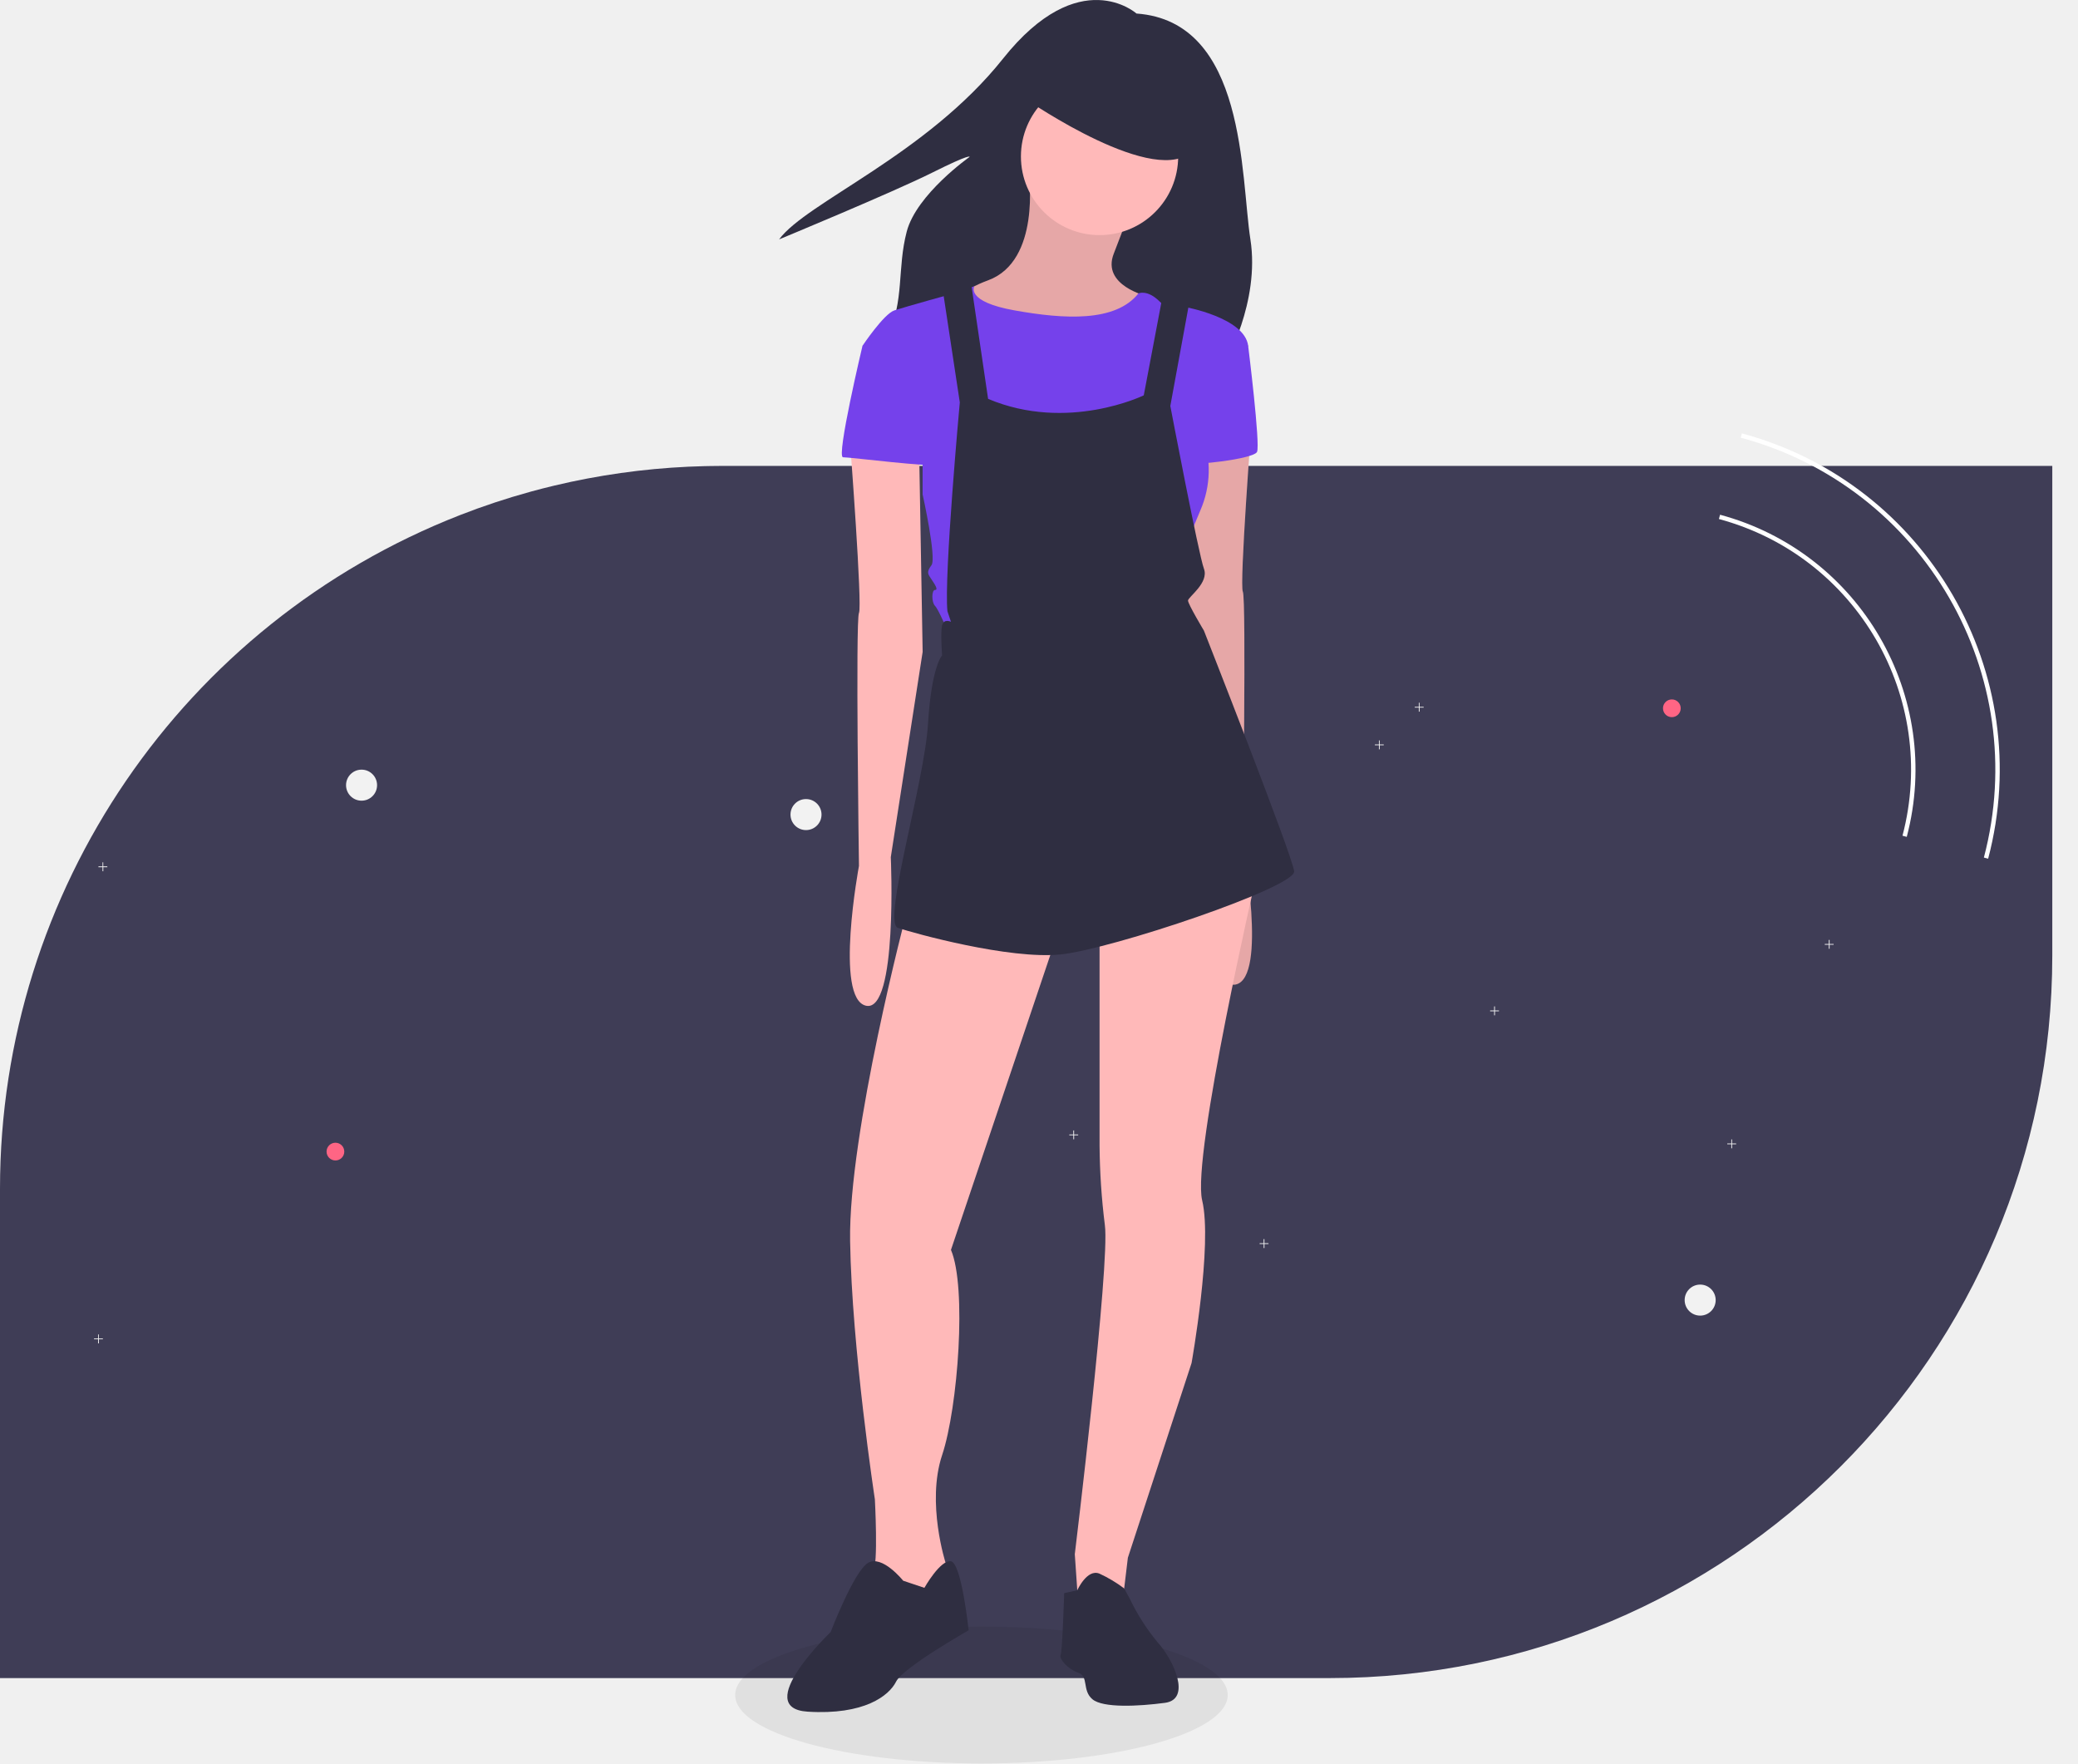
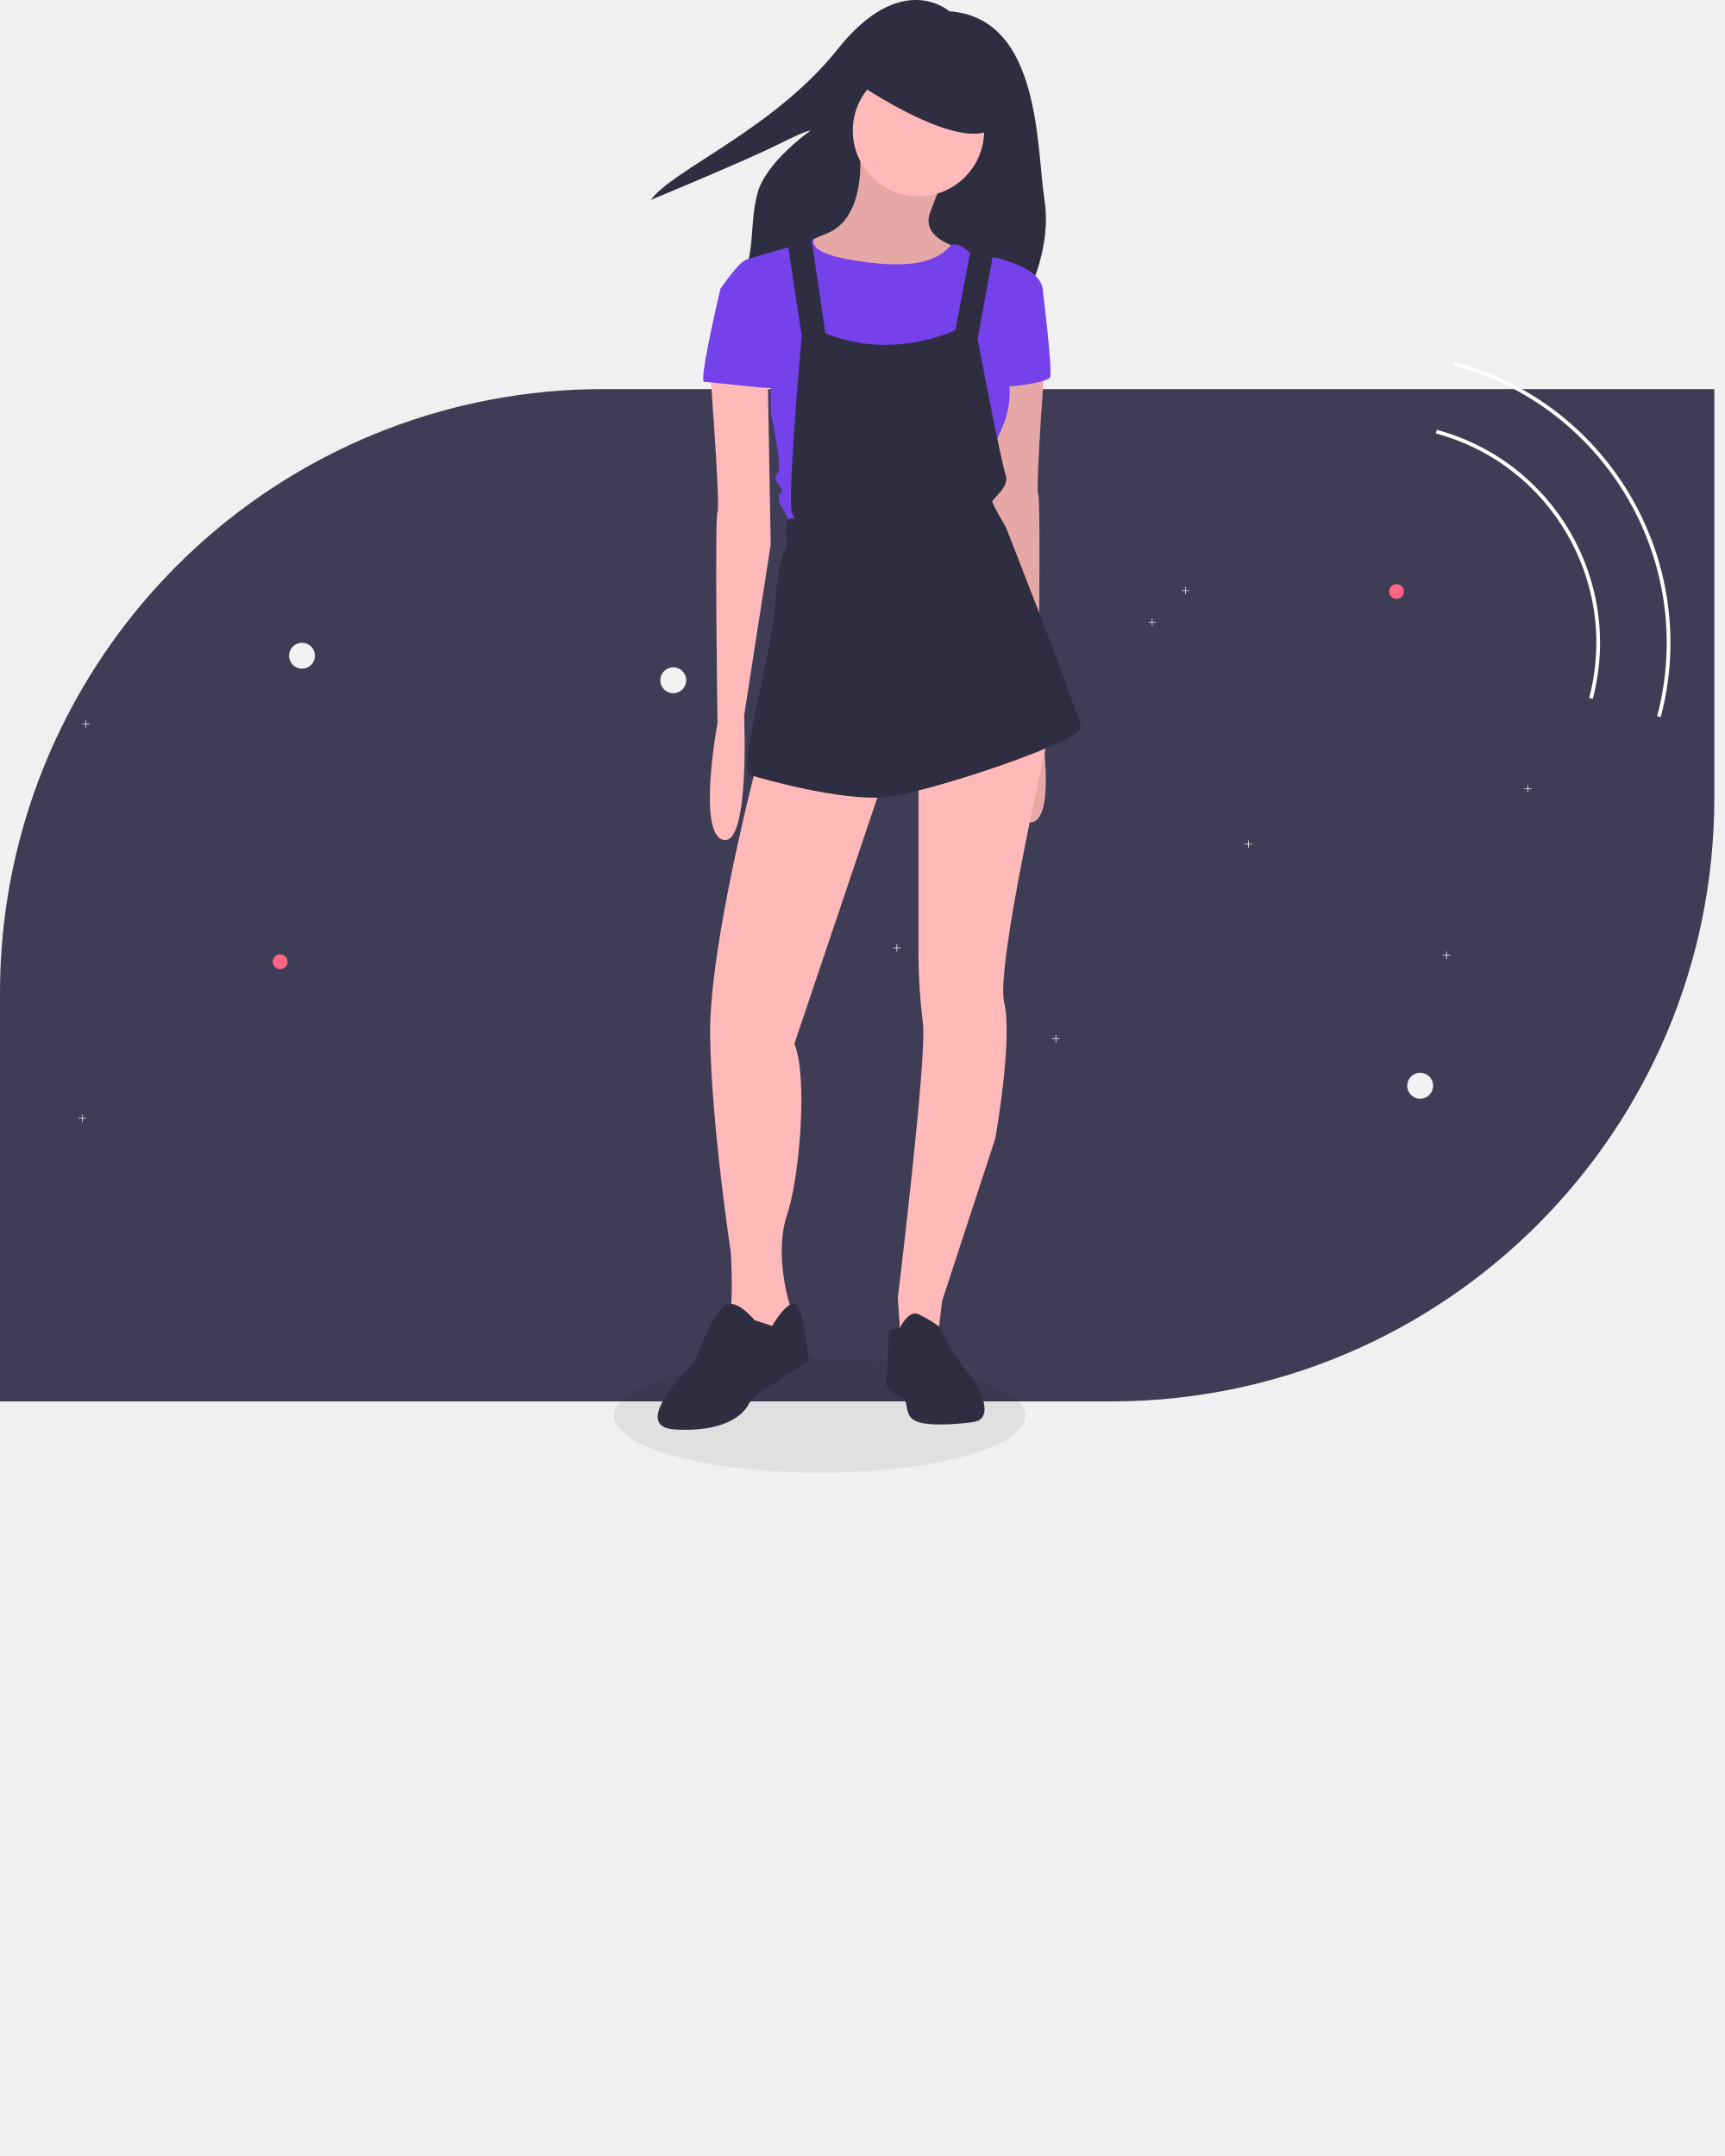
- <svg xmlns="http://www.w3.org/2000/svg" width="563.502" height="478.148" viewBox="0 0 563.502 478.148">
+ <svg xmlns="http://www.w3.org/2000/svg" width="560" height="700" viewBox="0 0 560 700">
  <g id="Grupo_56" data-name="Grupo 56" transform="translate(-745 -127.823)">
    <path id="Caminho_8" data-name="Caminho 8" d="M693.53,290.71V423.46c0,108.214-87.724,195.934-195.933,195.928H137V486.638A196.107,196.107,0,0,1,261.745,304.046a192.367,192.367,0,0,1,19.088-6.329c.126-.042.258-.078.385-.108q2.867-.784,5.77-1.478c.108-.03.21-.054.319-.078a195.994,195.994,0,0,1,36.343-5.127c1.448-.066,2.9-.12,4.357-.15.523-.018,1.052-.03,1.587-.03q1.659-.036,3.335-.036Z" transform="translate(608 -36.56)" fill="#3f3d56" />
    <g id="Grupo_3" data-name="Grupo 3" transform="translate(944.362 568.872)" opacity="0.07">
      <ellipse id="Elipse_1" data-name="Elipse 1" cx="66.779" cy="18.55" rx="66.779" ry="18.55" />
    </g>
    <circle id="Elipse_5" data-name="Elipse 5" cx="4.207" cy="4.207" r="4.207" transform="translate(838.839 336.51)" fill="#f2f2f2" />
    <circle id="Elipse_6" data-name="Elipse 6" cx="4.207" cy="4.207" r="4.207" transform="translate(1201.836 476.132)" fill="#f2f2f2" />
    <circle id="Elipse_7" data-name="Elipse 7" cx="4.207" cy="4.207" r="4.207" transform="translate(959.363 344.485)" fill="#f2f2f2" />
    <circle id="Elipse_8" data-name="Elipse 8" cx="2.404" cy="2.404" r="2.404" transform="translate(1195.961 317.467)" fill="#ff6584" />
    <circle id="Elipse_9" data-name="Elipse 9" cx="2.404" cy="2.404" r="2.404" transform="translate(833.555 437.668)" fill="#ff6584" />
    <path id="Caminho_12" data-name="Caminho 12" d="M92.4,609.095h-1.1V608H91.1v1.095H90v.214h1.1v1.1h.214v-1.1h1.1Z" transform="translate(680.495 -118.345)" fill="#f2f2f2" />
    <path id="Caminho_13" data-name="Caminho 13" d="M677.4,461.1h-1.095V460h-.214v1.1H675v.214h1.095v1.1h.214v-1.1H677.4Z" transform="translate(474.083 -59.294)" fill="#f2f2f2" />
    <path id="Caminho_14" data-name="Caminho 14" d="M828.4,431.1h-1.095V430h-.214v1.1H826v.214h1.095V432.4h.214v-1.095H828.4Z" transform="translate(413.835 -47.324)" fill="#f2f2f2" />
    <path id="Caminho_15" data-name="Caminho 15" d="M503.4,511.1h-1.1V510h-.214v1.1H501v.214h1.095v1.1h.214v-1.1h1.1Z" transform="translate(533.964 -75.665)" fill="#f2f2f2" />
    <path id="Caminho_16" data-name="Caminho 16" d="M784.4,521.1h-1.1V520H783.1v1.1H782v.214h1.1v1.1h.214v-1.1h1.1Z" transform="translate(431.39 -83.234)" fill="#f2f2f2" />
    <path id="Caminho_17" data-name="Caminho 17" d="M445.4,564.1h-1.1V563h-.214v1.1H443v.214h1.095v1.1h.214v-1.1h1.1Z" transform="translate(557.106 -96.811)" fill="#f2f2f2" />
    <path id="Caminho_18" data-name="Caminho 18" d="M573.4,566.1h-1.1V565h-.214V566.1H571v.214h1.095v1.1h.214v-1.1h1.1Z" transform="translate(515.578 -101.189)" fill="#f2f2f2" />
    <path id="Caminho_19" data-name="Caminho 19" d="M94.4,396.1h-1.1V395H93.1v1.1H92v.214h1.1v1.1h.214v-1.1h1.1Z" transform="translate(679.697 -33.359)" fill="#f2f2f2" />
    <path id="Caminho_20" data-name="Caminho 20" d="M479.4,380.095h-1.1V379h-.214v1.095H477v.214h1.095v1.1h.214v-1.1h1.1Z" transform="translate(543.54 -23.396)" fill="#f2f2f2" />
    <path id="Caminho_21" data-name="Caminho 21" d="M643.4,324.1h-1.1V323H642.1V324.1H641v.214h1.1v1.1h.214v-1.1h1.1Z" transform="translate(487.648 -4.632)" fill="#f2f2f2" />
    <path id="Caminho_22" data-name="Caminho 22" d="M625.4,341.095h-1.1V340H624.1v1.095H623v.214h1.1v1.1h.214v-1.1h1.1Z" transform="translate(494.83 -11.415)" fill="#f2f2f2" />
    <circle id="Elipse_10" data-name="Elipse 10" cx="2.404" cy="2.404" r="2.404" transform="translate(1065.615 303.016)" fill="#f2f2f2" />
    <path id="Caminho_24" data-name="Caminho 24" d="M945.212,290.71h-1.2a71.589,71.589,0,0,0,71.514,71.243v-1.2A70.391,70.391,0,0,1,945.212,290.71Z" transform="matrix(-0.966, -0.259, 0.259, -0.966, 2098.689, 880.059)" fill="#fff" />
    <path id="Caminho_25" data-name="Caminho 25" d="M907.2,290.71H906a94.464,94.464,0,0,0,94.358,94.081v-1.2A93.259,93.259,0,0,1,907.2,290.71Z" transform="matrix(-0.966, -0.259, 0.259, -0.966, 2084.04, 876.134)" fill="#fff" />
    <path id="Caminho_26" data-name="Caminho 26" d="M603.987,64.92s-15.443-13.846-36.211,12.248-53.252,38.874-60.707,48.992c0,0,30.886-12.78,41.536-18.106s10.118-4.26,10.118-4.26-14.378,10.118-17.041,20.236-.533,18.638-5.325,28.756,91.593,6.923,91.593,6.923,9.586-16.508,6.923-33.549S633.808,67.05,603.987,64.92Z" transform="translate(449.205 66.573)" fill="#2f2e41" />
    <path id="Caminho_27" data-name="Caminho 27" d="M605.725,139.83s3.358,23.506-11.034,28.783-9.115,12.473-9.115,12.473l21.588,10.554,23.027-7.2,7.676-11.513s-12.473-2.878-9.115-11.513,4.318-11.513,4.318-11.513Z" transform="translate(418.257 35.22)" fill="#ffb9b9" />
    <path id="Caminho_28" data-name="Caminho 28" d="M605.725,139.83s3.358,23.506-11.034,28.783-9.115,12.473-9.115,12.473l21.588,10.554,23.027-7.2,7.676-11.513s-12.473-2.878-9.115-11.513,4.318-11.513,4.318-11.513Z" transform="translate(418.257 35.22)" opacity="0.1" />
    <path id="Caminho_29" data-name="Caminho 29" d="M707.244,251.578s-3.358,44.135-2.4,46.054,0,68.6,0,68.6,6.716,35.979-1.919,37.9-6.716-40.3-6.716-40.3l-8.635-55.648.959-55.168Z" transform="translate(377.184 -9.367)" fill="#ffb9b9" />
    <path id="Caminho_30" data-name="Caminho 30" d="M707.244,251.578s-3.358,44.135-2.4,46.054,0,68.6,0,68.6,6.716,35.979-1.919,37.9-6.716-40.3-6.716-40.3l-8.635-55.648.959-55.168Z" transform="translate(377.184 -9.367)" opacity="0.1" />
    <path id="Caminho_31" data-name="Caminho 31" d="M554.453,472.681S538.623,532.647,539.1,561.91s6.716,70.04,6.716,70.04.959,17.75-.48,19.669,7.2,10.074,7.2,10.074l9.115-5.277,3.358-3.838v-3.358s-5.277-16.311-.959-29.263,6.716-45.574,2.4-55.648l29.743-88.27Z" transform="translate(436.428 -97.586)" fill="#ffb9b9" />
    <path id="Caminho_32" data-name="Caminho 32" d="M542.2,770.884s-5.757-7.2-9.595-4.8S522.529,784.8,522.529,784.8s-21.588,20.628-6.236,21.588,22.067-4.318,23.986-8.155,19.669-13.912,19.669-13.912-1.919-18.23-4.8-18.709-7.2,7.2-7.2,7.2Z" transform="translate(447.724 -214.454)" fill="#2f2e41" />
    <path id="Caminho_33" data-name="Caminho 33" d="M647.2,469.512V529a183.882,183.882,0,0,0,1.439,21.588c1.439,10.554-8.155,89.229-8.155,89.229l.959,13.912,11.993-.959,1.439-11.993L672.143,588s5.756-32.142,2.878-44.135,14.872-88.749,14.872-88.749Z" transform="translate(395.974 -90.579)" fill="#ffb9b9" />
    <path id="Caminho_34" data-name="Caminho 34" d="M635.014,776.338l3.553-.772s2.683-5.944,6.041-4.5a36.2,36.2,0,0,1,6.677,4l1.478,2.715a57.342,57.342,0,0,0,7.676,11.993c4.318,4.8,9.115,15.351,1.919,16.311s-16.79,1.439-19.669-.959-.959-6.236-3.838-7.2-5.277-3.838-4.8-4.8S635.014,776.338,635.014,776.338Z" transform="translate(398.563 -216.548)" fill="#2f2e41" />
    <circle id="Elipse_11" data-name="Elipse 11" cx="21.321" cy="21.321" r="21.321" transform="translate(1021.85 148.932)" fill="#ffb9b9" />
    <path id="Caminho_35" data-name="Caminho 35" d="M584.607,192.639l6.337-2.212s-2.5,4.131,10.933,6.53,27.343,3.248,33.58-4.612c0,0,2.4-1.144,5.757,2.214s5.277,2.4,5.277,2.4l-2.4,12.473-4.8,23.027-6.236,17.27-17.75-3.838-19.189-13.912-7.2-18.709V196Z" transform="translate(418.267 15.032)" fill="#7541eb" />
    <path id="Caminho_36" data-name="Caminho 36" d="M627.209,200.541l4.8-3.358s16.311,2.878,17.27,10.554L636.8,231.723a27.308,27.308,0,0,1-.48,20.628c-4.8,11.034-4.318,13.432-4.318,13.432l-3.358,14.392-60.925,4.8s-2.4-5.757-3.358-6.716-.96-4.317,0-4.317,0-1.439-.96-2.878-1.439-1.919,0-3.838-2.4-19.189-2.4-19.189V229.324L544.7,207.736s5.757-8.635,8.635-9.595S569.9,193.4,569.9,193.4l3.1,4.562,4.318,34.722,6.236,21.108,26.258-4.462,10.2-17.126,6.716-20.148Z" transform="translate(434.191 13.846)" fill="#7541eb" />
    <path id="Caminho_37" data-name="Caminho 37" d="M704.349,212.466l3.838,2.878s3.358,26.865,2.4,28.784-17.75,3.838-18.23,2.878S704.349,212.466,704.349,212.466Z" transform="translate(375.281 6.239)" fill="#7541eb" />
    <path id="Caminho_38" data-name="Caminho 38" d="M572.013,188.843l4.8,31.662s-4.317,47.013-3.358,56.608l.959,2.878s-1.919-.959-2.4.959,0,8.155,0,8.155-2.878,2.878-3.838,18.709-12.473,53.729-8.155,55.168,30.223,8.635,44.135,7.2,63.8-18.23,63.324-22.547-24.466-65.243-24.466-65.243-4.317-7.2-4.317-8.155,5.757-4.8,4.317-8.635-9.115-44.135-9.115-44.135l5.277-28.783-7.2-1.919L626.7,218.585s-20.628,10.074-42.216.959l-4.8-32.621Z" transform="translate(428.462 16.43)" fill="#2f2e41" />
    <path id="Caminho_39" data-name="Caminho 39" d="M619.02,100.018s35.5,24.466,45.094,13.432-16.79-20.628-16.79-20.628l-22.067-2.4Z" transform="translate(404.537 54.933)" fill="#2f2e41" />
    <path id="Caminho_40" data-name="Caminho 40" d="M539.049,261.157s3.358,44.135,2.4,46.054,0,68.6,0,68.6-6.716,35.979,1.919,37.9,6.716-40.3,6.716-40.3l8.635-55.648-.959-55.168Z" transform="translate(436.48 -13.189)" fill="#ffb9b9" />
    <path id="Caminho_41" data-name="Caminho 41" d="M544.815,214.861l-3.838,1.439s-7.2,30.223-5.277,30.223,24.946,2.878,24.946,1.919-4.318-24.466-4.318-24.466Z" transform="translate(437.911 5.283)" fill="#7541eb" />
  </g>
</svg>
